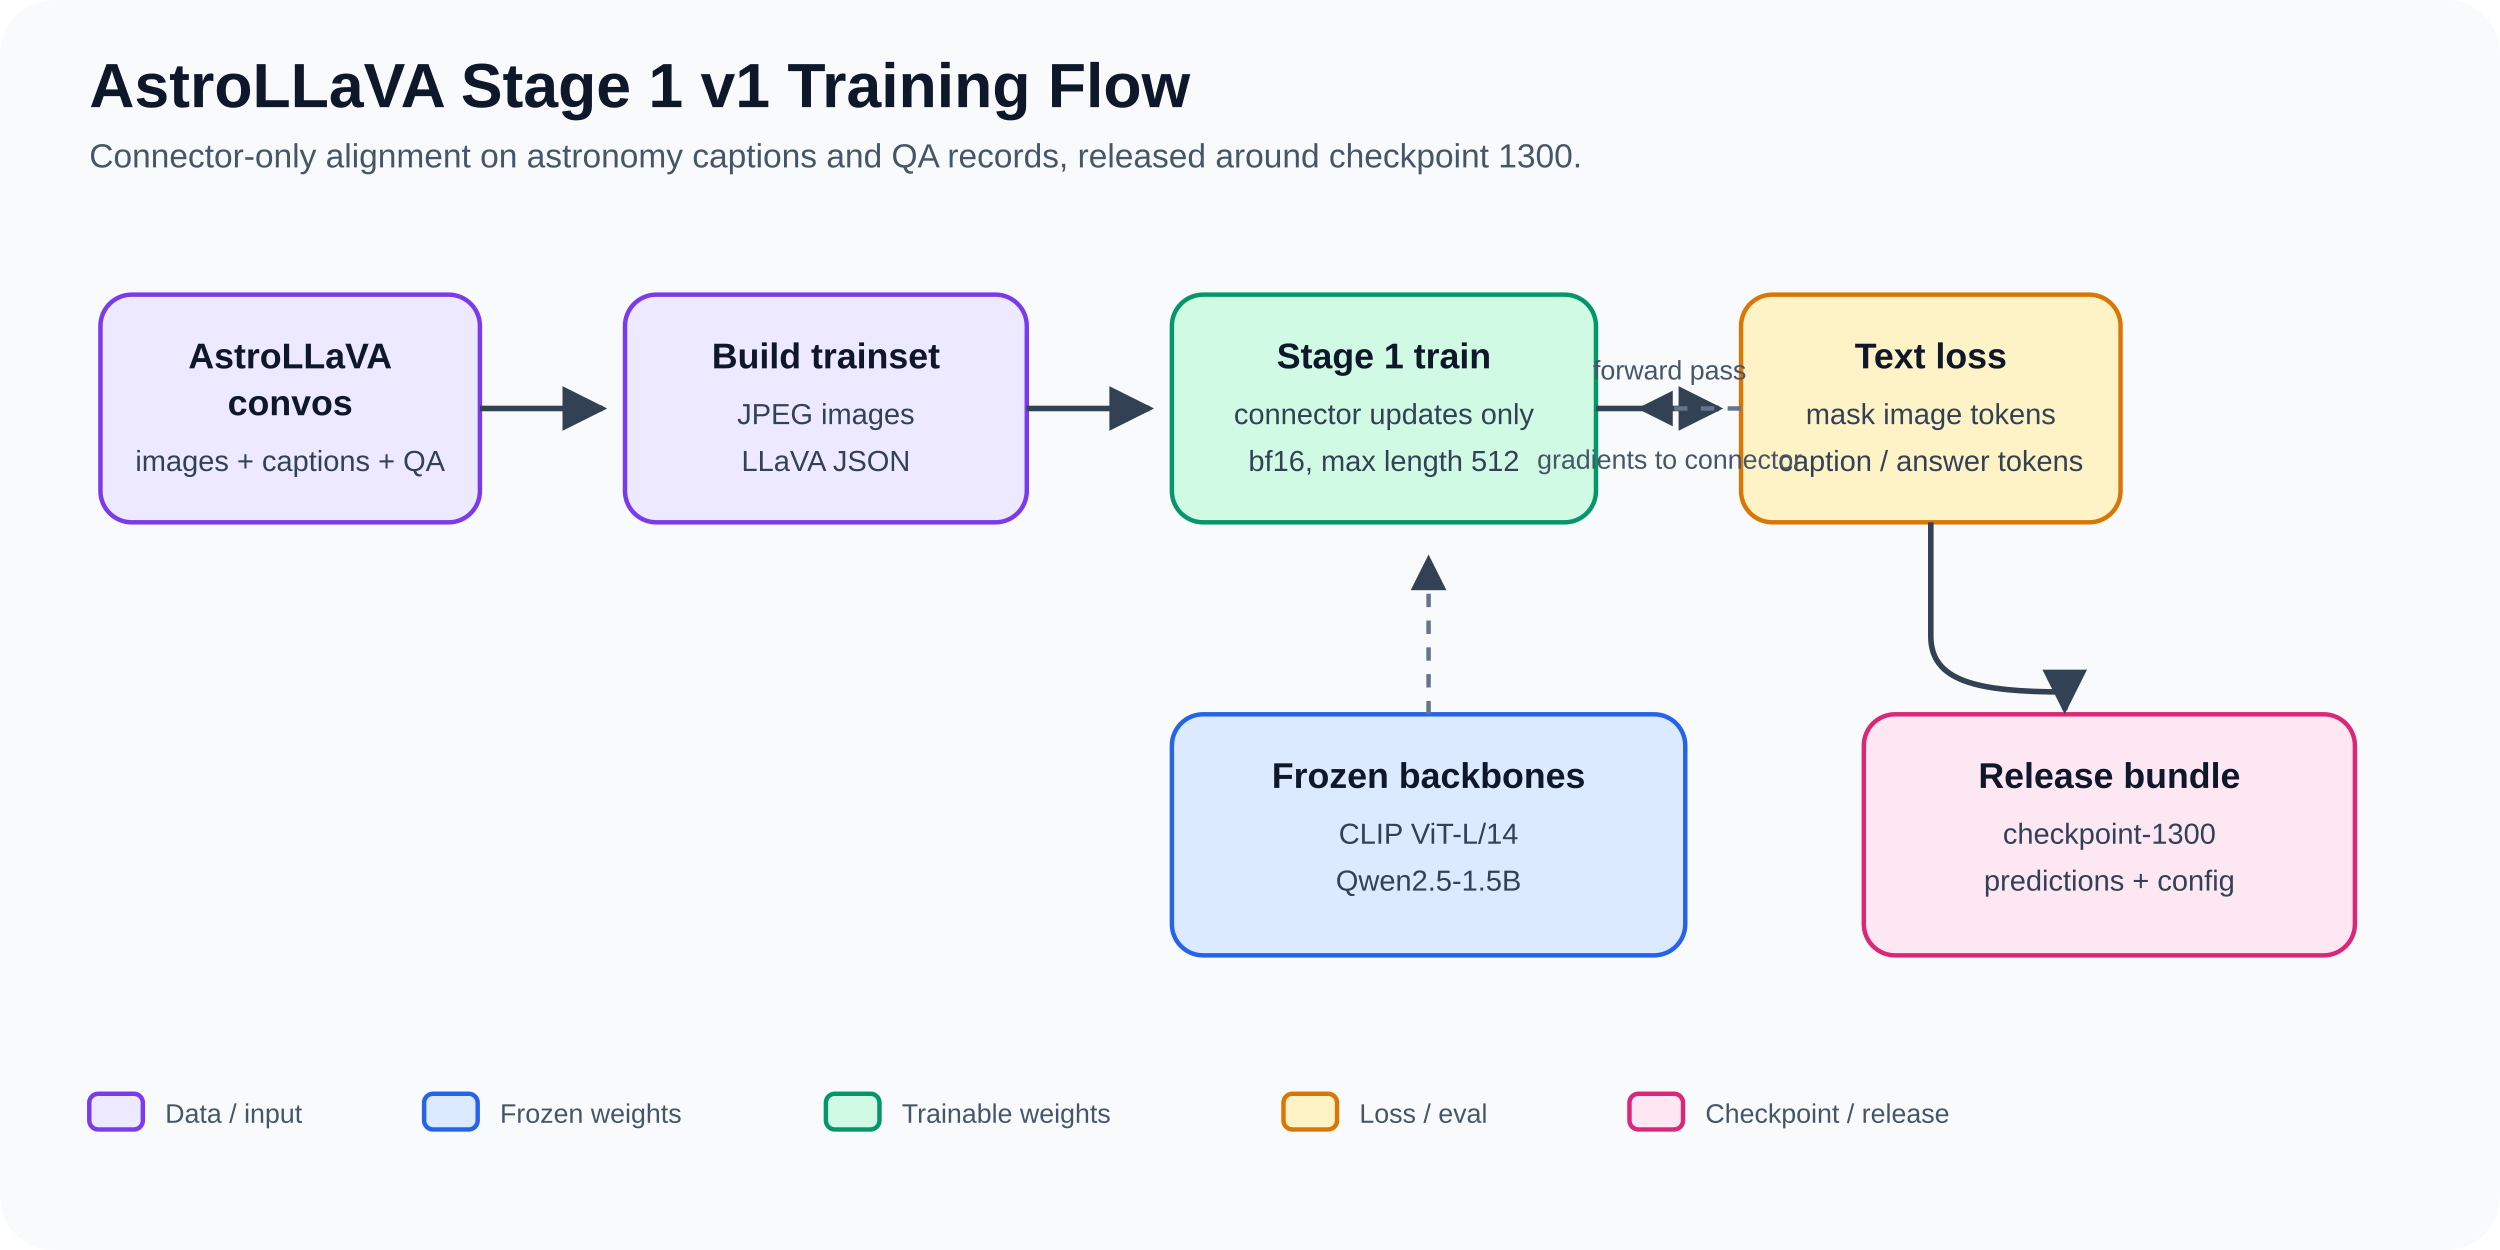
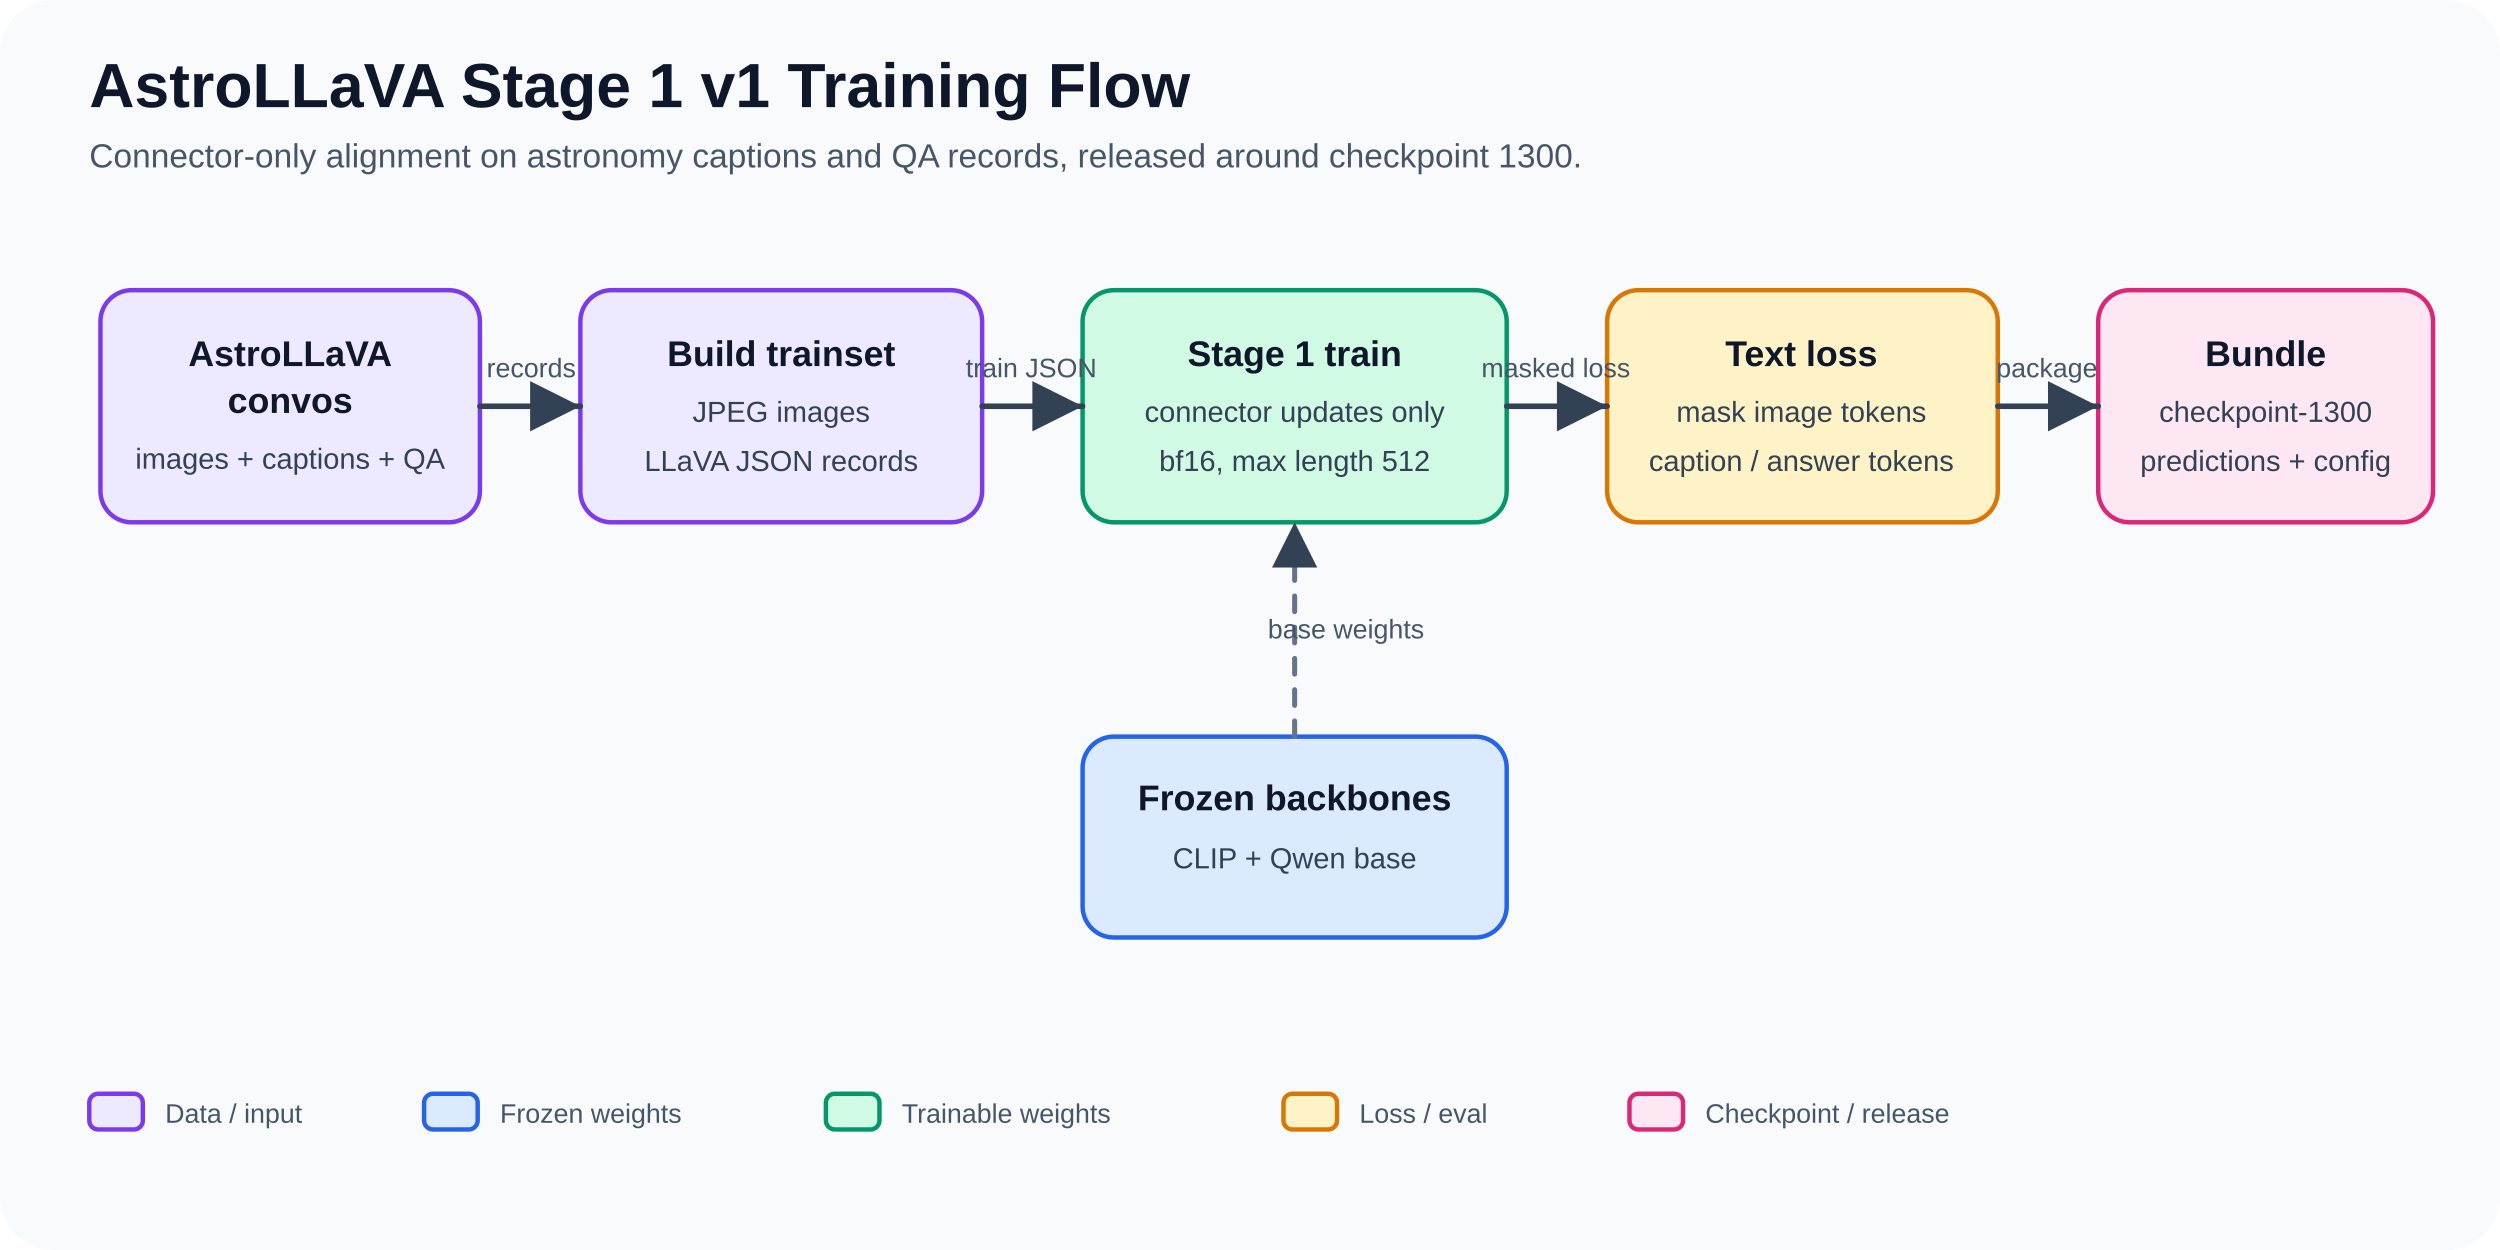
<svg xmlns="http://www.w3.org/2000/svg" width="1120" height="560" viewBox="0 0 1120 560" role="img" aria-labelledby="title desc">
  <defs>
-     <marker id="arrow" viewBox="0 0 10 10" refX="9" refY="5" markerWidth="8" markerHeight="8" orient="auto-start-reverse">
+     <marker id="arrow" viewBox="0 0 10 10" refX="10" refY="5" markerWidth="9" markerHeight="9" orient="auto-start-reverse">
      <path d="M 0 0 L 10 5 L 0 10 z" fill="#334155" />
    </marker>
    <style>
      .bg { fill: #f8fafc; }
      .title { fill: #0f172a; font: 700 28px Arial, sans-serif; }
      .subtitle { fill: #475569; font: 400 15px Arial, sans-serif; }
      .label { fill: #0f172a; font: 700 16px Arial, sans-serif; }
      .small { fill: #334155; font: 400 13px Arial, sans-serif; }
      .tiny { fill: #475569; font: 400 12px Arial, sans-serif; }
      .data { fill: #ede9fe; stroke: #7c3aed; stroke-width: 2; }
      .frozen { fill: #dbeafe; stroke: #2563eb; stroke-width: 2; }
      .trainable { fill: #d1fae5; stroke: #059669; stroke-width: 2; }
      .loss { fill: #fef3c7; stroke: #d97706; stroke-width: 2; }
      .checkpoint { fill: #fce7f3; stroke: #db2777; stroke-width: 2; }
-       .line { stroke: #334155; stroke-width: 2.5; fill: none; marker-end: url(#arrow); }
-       .soft-line { stroke: #64748b; stroke-width: 2; fill: none; marker-end: url(#arrow); stroke-dasharray: 6 6; }
+       .line { stroke: #334155; stroke-width: 2.5; fill: none; marker-end: url(#arrow); stroke-linecap: round; stroke-linejoin: round; }
+       .soft-line { stroke: #64748b; stroke-width: 2.25; fill: none; marker-end: url(#arrow); stroke-dasharray: 7 7; stroke-linecap: round; stroke-linejoin: round; }
    </style>
  </defs>
  <rect class="bg" width="1120" height="560" rx="24" />
  <text class="title" x="40" y="48">AstroLLaVA Stage 1 v1 Training Flow</text>
  <text class="subtitle" x="40" y="75">Connector-only alignment on astronomy captions and QA records, released around checkpoint 1300.</text>
-   <rect class="data" x="45" y="132" width="170" height="102" rx="14" />
-   <text class="label" x="130" y="165" text-anchor="middle">AstroLLaVA</text>
-   <text class="label" x="130" y="186" text-anchor="middle">convos</text>
-   <text class="small" x="130" y="211" text-anchor="middle">images + captions + QA</text>
-   <rect class="data" x="280" y="132" width="180" height="102" rx="14" />
-   <text class="label" x="370" y="165" text-anchor="middle">Build trainset</text>
-   <text class="small" x="370" y="190" text-anchor="middle">JPEG images</text>
-   <text class="small" x="370" y="211" text-anchor="middle">LLaVA JSON</text>
-   <rect class="trainable" x="525" y="132" width="190" height="102" rx="14" />
-   <text class="label" x="620" y="165" text-anchor="middle">Stage 1 train</text>
-   <text class="small" x="620" y="190" text-anchor="middle">connector updates only</text>
-   <text class="small" x="620" y="211" text-anchor="middle">bf16, max length 512</text>
-   <rect class="loss" x="780" y="132" width="170" height="102" rx="14" />
-   <text class="label" x="865" y="165" text-anchor="middle">Text loss</text>
-   <text class="small" x="865" y="190" text-anchor="middle">mask image tokens</text>
-   <text class="small" x="865" y="211" text-anchor="middle">caption / answer tokens</text>
-   <rect class="checkpoint" x="835" y="320" width="220" height="108" rx="14" />
-   <text class="label" x="945" y="353" text-anchor="middle">Release bundle</text>
-   <text class="small" x="945" y="378" text-anchor="middle">checkpoint-1300</text>
-   <text class="small" x="945" y="399" text-anchor="middle">predictions + config</text>
-   <rect class="frozen" x="525" y="320" width="230" height="108" rx="14" />
-   <text class="label" x="640" y="353" text-anchor="middle">Frozen backbones</text>
-   <text class="small" x="640" y="378" text-anchor="middle">CLIP ViT-L/14</text>
-   <text class="small" x="640" y="399" text-anchor="middle">Qwen2.5-1.5B</text>
-   <path class="line" d="M215 183 H270" />
-   <path class="line" d="M460 183 H515" />
-   <path class="line" d="M715 183 H770" />
-   <path class="line" d="M865 234 V285 C865 305 885 310 925 310 V318" />
-   <path class="soft-line" d="M640 320 V250" />
-   <path class="soft-line" d="M780 183 H735" />
-   <text class="tiny" x="748" y="170" text-anchor="middle">forward pass</text>
-   <text class="tiny" x="748" y="210" text-anchor="middle">gradients to connector</text>
+   <rect class="data" x="45" y="130" width="170" height="104" rx="14" />
+   <text class="label" x="130" y="164" text-anchor="middle">AstroLLaVA</text>
+   <text class="label" x="130" y="185" text-anchor="middle">convos</text>
+   <text class="small" x="130" y="210" text-anchor="middle">images + captions + QA</text>
+   <rect class="data" x="260" y="130" width="180" height="104" rx="14" />
+   <text class="label" x="350" y="164" text-anchor="middle">Build trainset</text>
+   <text class="small" x="350" y="189" text-anchor="middle">JPEG images</text>
+   <text class="small" x="350" y="211" text-anchor="middle">LLaVA JSON records</text>
+   <rect class="trainable" x="485" y="130" width="190" height="104" rx="14" />
+   <text class="label" x="580" y="164" text-anchor="middle">Stage 1 train</text>
+   <text class="small" x="580" y="189" text-anchor="middle">connector updates only</text>
+   <text class="small" x="580" y="211" text-anchor="middle">bf16, max length 512</text>
+   <rect class="loss" x="720" y="130" width="175" height="104" rx="14" />
+   <text class="label" x="807" y="164" text-anchor="middle">Text loss</text>
+   <text class="small" x="807" y="189" text-anchor="middle">mask image tokens</text>
+   <text class="small" x="807" y="211" text-anchor="middle">caption / answer tokens</text>
+   <rect class="checkpoint" x="940" y="130" width="150" height="104" rx="14" />
+   <text class="label" x="1015" y="164" text-anchor="middle">Bundle</text>
+   <text class="small" x="1015" y="189" text-anchor="middle">checkpoint-1300</text>
+   <text class="small" x="1015" y="211" text-anchor="middle">predictions + config</text>
+   <rect class="frozen" x="485" y="330" width="190" height="90" rx="14" />
+   <text class="label" x="580" y="363" text-anchor="middle">Frozen backbones</text>
+   <text class="small" x="580" y="389" text-anchor="middle">CLIP + Qwen base</text>
+   <path class="line" d="M215 182 H260" />
+   <path class="line" d="M440 182 H485" />
+   <path class="line" d="M675 182 H720" />
+   <path class="line" d="M895 182 H940" />
+   <path class="soft-line" d="M580 330 V234" />
+   <text class="tiny" x="238" y="169" text-anchor="middle">records</text>
+   <text class="tiny" x="462" y="169" text-anchor="middle">train JSON</text>
+   <text class="tiny" x="697" y="169" text-anchor="middle">masked loss</text>
+   <text class="tiny" x="917" y="169" text-anchor="middle">package</text>
+   <text class="tiny" x="603" y="286" text-anchor="middle">base weights</text>
  <g transform="translate(40,490)">
    <rect class="data" x="0" y="0" width="24" height="16" rx="4" />
    <text class="tiny" x="34" y="13">Data / input</text>
    <rect class="frozen" x="150" y="0" width="24" height="16" rx="4" />
    <text class="tiny" x="184" y="13">Frozen weights</text>
    <rect class="trainable" x="330" y="0" width="24" height="16" rx="4" />
    <text class="tiny" x="364" y="13">Trainable weights</text>
    <rect class="loss" x="535" y="0" width="24" height="16" rx="4" />
    <text class="tiny" x="569" y="13">Loss / eval</text>
    <rect class="checkpoint" x="690" y="0" width="24" height="16" rx="4" />
    <text class="tiny" x="724" y="13">Checkpoint / release</text>
  </g>
</svg>
